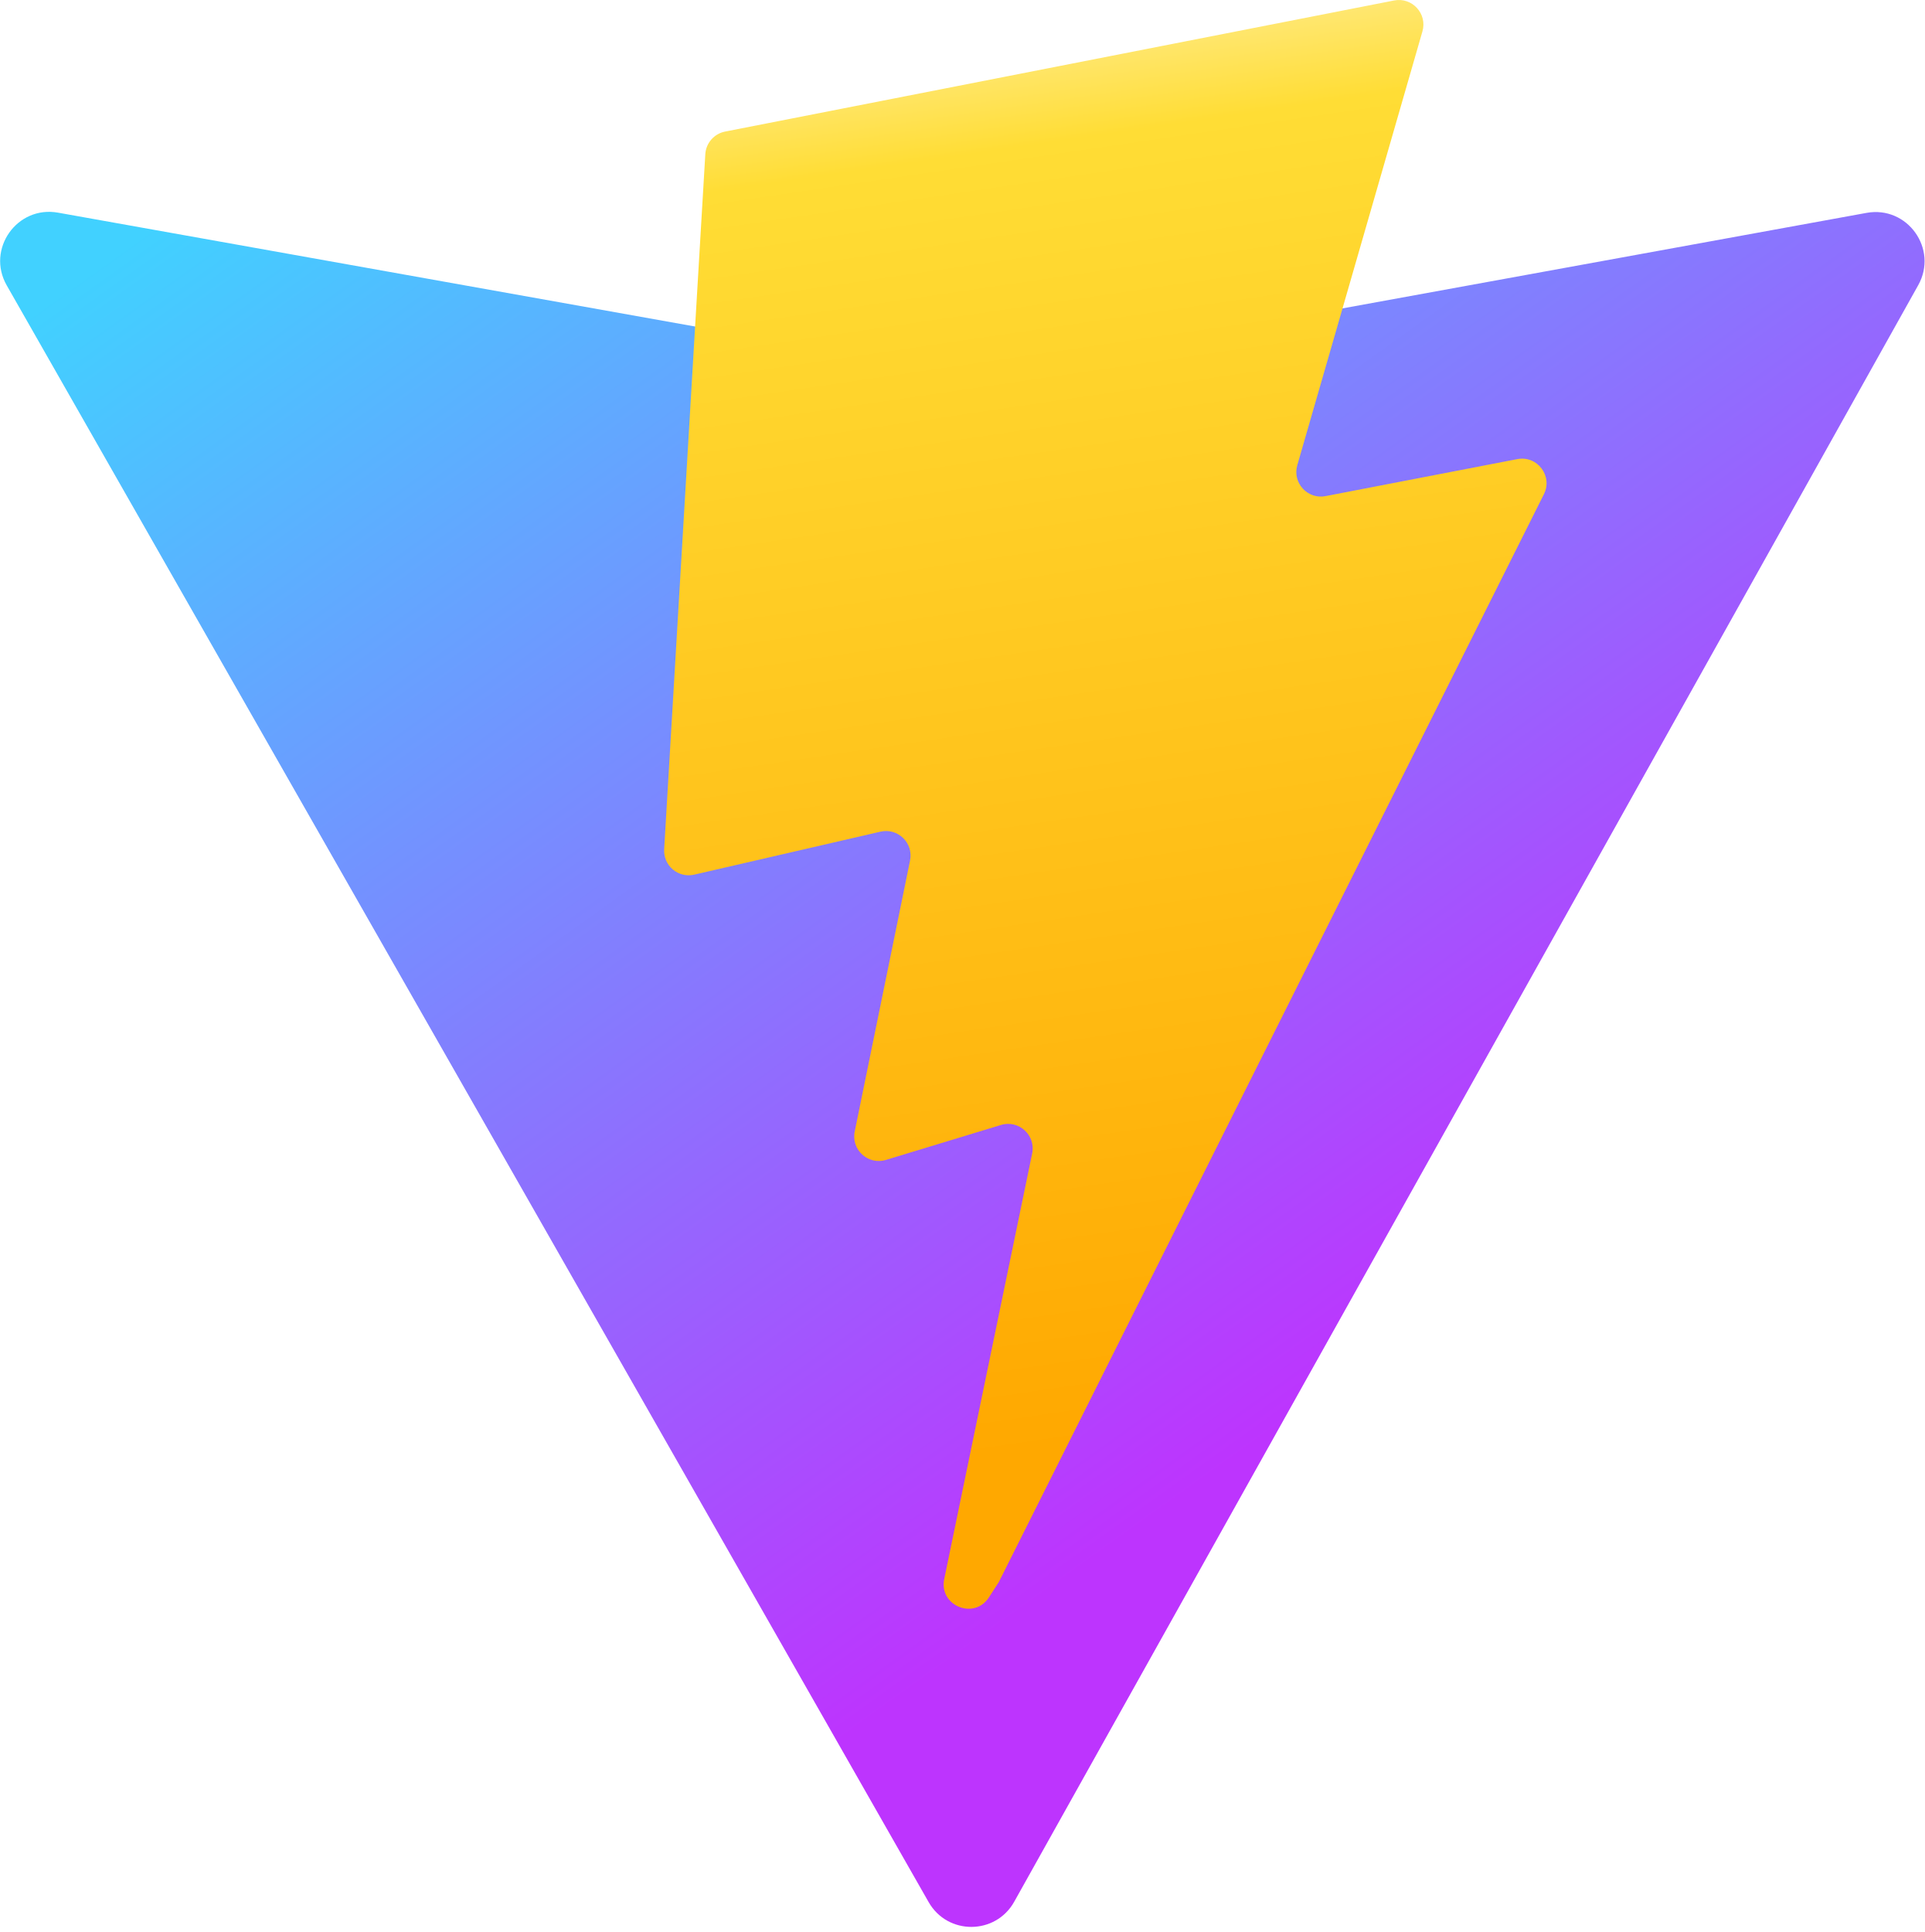
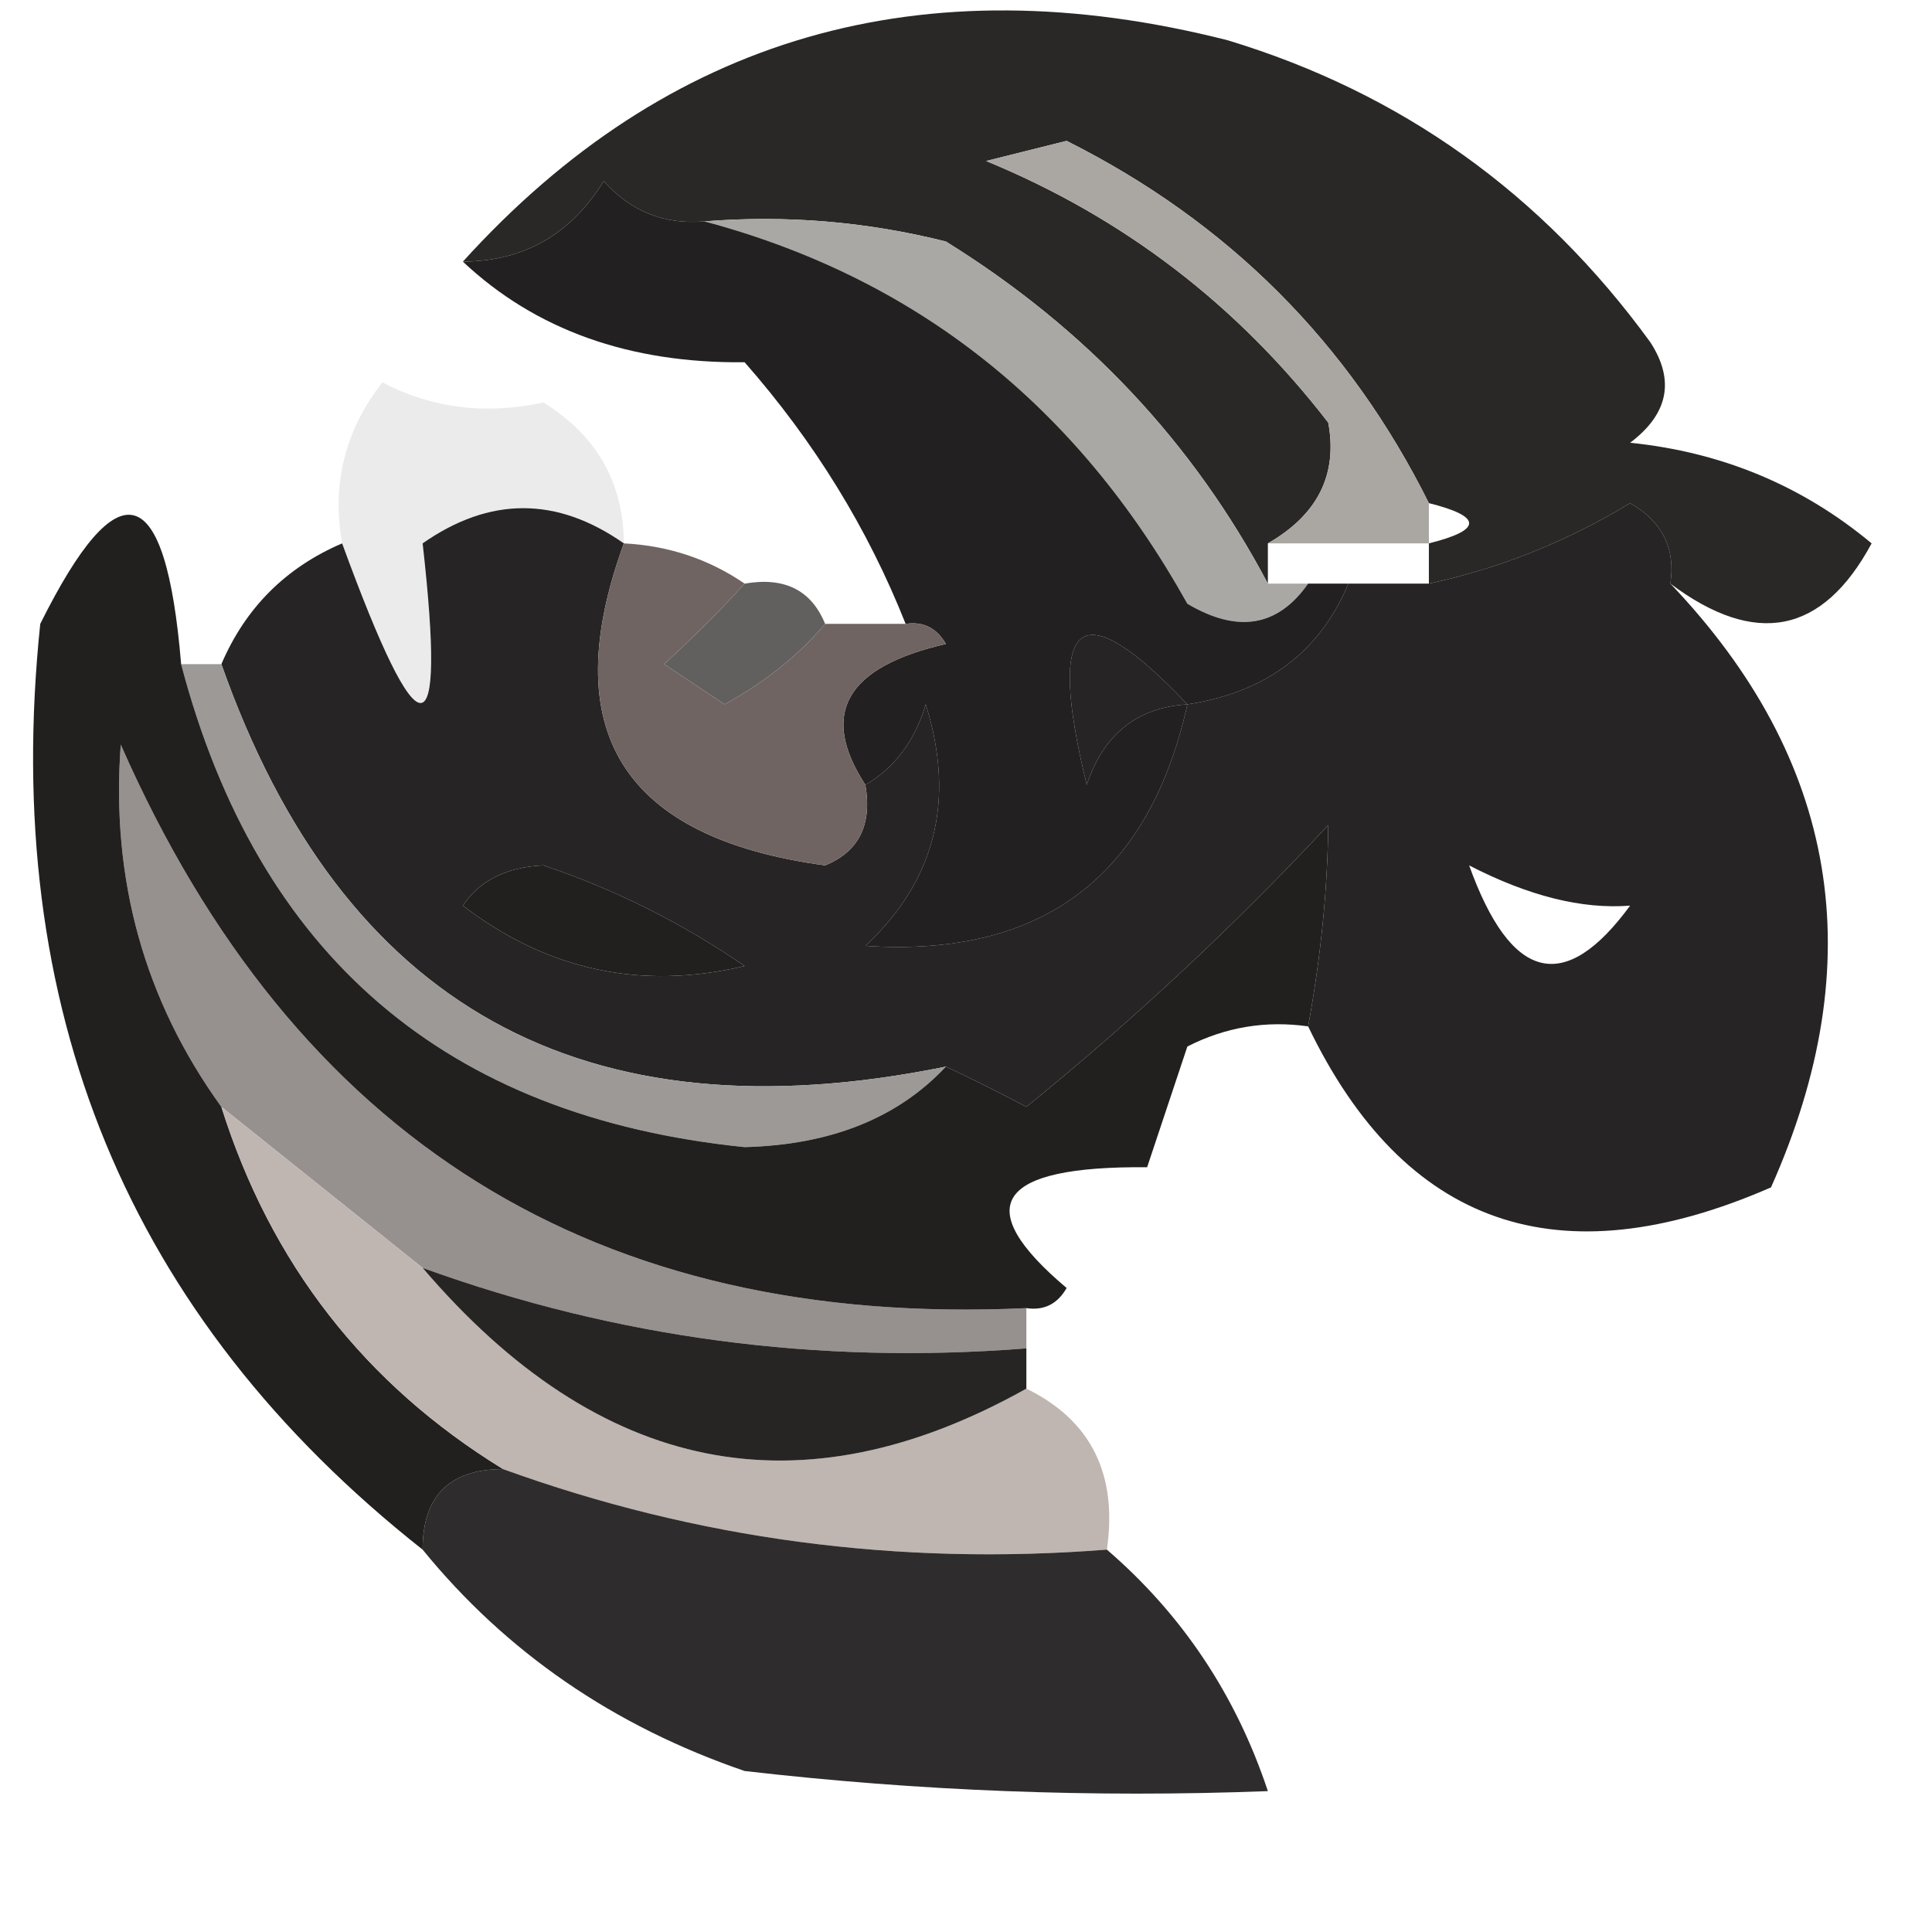
- <svg xmlns="http://www.w3.org/2000/svg" aria-hidden="true" role="img" class="iconify iconify--logos" width="31.88" height="32" preserveAspectRatio="xMidYMid meet" viewBox="0 0 256 257">
-   <defs>
-     <linearGradient id="IconifyId1813088fe1fbc01fb466" x1="-.828%" x2="57.636%" y1="7.652%" y2="78.411%">
-       <stop offset="0%" stop-color="#41D1FF" />
-       <stop offset="100%" stop-color="#BD34FE" />
-     </linearGradient>
-     <linearGradient id="IconifyId1813088fe1fbc01fb467" x1="43.376%" x2="50.316%" y1="2.242%" y2="89.03%">
-       <stop offset="0%" stop-color="#FFEA83" />
-       <stop offset="8.333%" stop-color="#FFDD35" />
-       <stop offset="100%" stop-color="#FFA800" />
-     </linearGradient>
-   </defs>
-   <path fill="url(#IconifyId1813088fe1fbc01fb466)" d="M255.153 37.938L134.897 252.976c-2.483 4.44-8.862 4.466-11.382.048L.875 37.958c-2.746-4.814 1.371-10.646 6.827-9.67l120.385 21.517a6.537 6.537 0 0 0 2.322-.004l117.867-21.483c5.438-.991 9.574 4.796 6.877 9.62Z" />
-   <path fill="url(#IconifyId1813088fe1fbc01fb467)" d="M185.432.063L96.44 17.501a3.268 3.268 0 0 0-2.634 3.014l-5.474 92.456a3.268 3.268 0 0 0 3.997 3.378l24.777-5.718c2.318-.535 4.413 1.507 3.936 3.838l-7.361 36.047c-.495 2.426 1.782 4.5 4.151 3.78l15.304-4.649c2.372-.72 4.652 1.36 4.15 3.788l-11.698 56.621c-.732 3.542 3.979 5.473 5.943 2.437l1.313-2.028l72.516-144.72c1.215-2.423-.88-5.186-3.54-4.672l-25.505 4.922c-2.396.462-4.435-1.77-3.759-4.114l16.646-57.705c.677-2.35-1.37-4.583-3.769-4.113Z" />
+ <svg xmlns="http://www.w3.org/2000/svg" version="1.1" width="48px" height="48px" style="shape-rendering:geometricPrecision; text-rendering:geometricPrecision; image-rendering:optimizeQuality; fill-rule:evenodd; clip-rule:evenodd">
+   <g>
+     <path style="opacity:0.975" fill="#242321" d="M 41.5,14.5 C 41.631,13.624 41.297,12.957 40.5,12.5C 38.925,13.457 37.258,14.123 35.5,14.5C 35.5,14.167 35.5,13.833 35.5,13.5C 36.833,13.167 36.833,12.833 35.5,12.5C 33.514,8.514 30.514,5.514 26.5,3.5C 25.833,3.667 25.167,3.833 24.5,4C 27.902,5.4 30.736,7.567 33,10.5C 33.239,11.788 32.739,12.788 31.5,13.5C 31.5,13.833 31.5,14.167 31.5,14.5C 29.642,10.99 26.976,8.156 23.5,6C 21.527,5.505 19.527,5.338 17.5,5.5C 16.504,5.586 15.671,5.252 15,4.5C 14.184,5.823 13.017,6.489 11.5,6.5C 16.57,0.905 22.903,-0.928 30.5,1C 34.813,2.306 38.313,4.806 41,8.5C 41.617,9.449 41.451,10.283 40.5,11C 42.78,11.233 44.78,12.066 46.5,13.5C 45.286,15.754 43.619,16.087 41.5,14.5 Z" />
+   </g>
+   <g>
+     <path style="opacity:1" fill="#aaa7a2" d="M 35.5,12.5 C 35.5,12.833 35.5,13.167 35.5,13.5C 34.167,13.5 32.833,13.5 31.5,13.5C 32.739,12.788 33.239,11.788 33,10.5C 30.736,7.567 27.902,5.4 24.5,4C 25.167,3.833 25.833,3.667 26.5,3.5C 30.514,5.514 33.514,8.514 35.5,12.5 Z" />
+   </g>
+   <g>
+     <path style="opacity:1" fill="#aaa8a4" d="M 17.5,5.5 C 19.527,5.338 21.527,5.505 23.5,6C 26.976,8.156 29.642,10.99 31.5,14.5C 31.833,14.5 32.167,14.5 32.5,14.5C 31.749,15.573 30.749,15.74 29.5,15C 26.752,10.068 22.752,6.902 17.5,5.5 Z" />
+   </g>
+   <g>
+     <path style="opacity:0.984" fill="#1e1c1c" d="M 17.5,5.5 C 22.752,6.902 26.752,10.068 29.5,15C 30.749,15.74 31.749,15.573 32.5,14.5C 32.833,14.5 33.167,14.5 33.5,14.5C 32.789,16.201 31.455,17.201 29.5,17.5C 28.545,21.79 25.878,23.79 21.5,23.5C 23.243,21.874 23.743,19.874 23,17.5C 22.722,18.416 22.222,19.082 21.5,19.5C 20.35,17.733 21.017,16.567 23.5,16C 23.272,15.601 22.938,15.435 22.5,15.5C 21.565,13.139 20.232,10.972 18.5,9C 15.639,9.03 13.305,8.197 11.5,6.5C 13.017,6.489 14.184,5.823 15,4.5C 15.671,5.252 16.504,5.586 17.5,5.5 Z M 29.5,17.5 C 28.25,17.577 27.417,18.244 27,19.5C 25.979,15.325 26.813,14.659 29.5,17.5 Z" />
+   </g>
+   <g>
+     <path style="opacity:0.114" fill="#55514f" d="M 15.5,13.5 C 13.834,12.334 12.167,12.334 10.5,13.5C 11.098,18.788 10.431,18.788 8.5,13.5C 8.238,12.022 8.571,10.689 9.5,9.5C 10.732,10.145 12.065,10.311 13.5,10C 14.823,10.816 15.489,11.983 15.5,13.5 Z" />
+   </g>
+   <g>
+     <path style="opacity:0.94" fill="#181616" d="M 15.5,13.5 C 13.802,18.154 15.469,20.82 20.5,21.5C 20.328,22.492 20.662,23.158 21.5,23.5C 25.878,23.79 28.545,21.79 29.5,17.5C 31.455,17.201 32.789,16.201 33.5,14.5C 34.167,14.5 34.833,14.5 35.5,14.5C 37.258,14.123 38.925,13.457 40.5,12.5C 41.297,12.957 41.631,13.624 41.5,14.5C 45.675,18.88 46.508,23.88 44,29.5C 38.727,31.803 34.893,30.47 32.5,25.5C 32.815,23.774 32.981,22.108 33,20.5C 30.651,23.017 28.151,25.35 25.5,27.5C 24.817,27.137 24.15,26.804 23.5,26.5C 14.494,28.335 8.494,25.002 5.5,16.5C 6.1,15.1 7.1,14.1 8.5,13.5C 10.431,18.788 11.098,18.788 10.5,13.5C 12.167,12.334 13.834,12.334 15.5,13.5 Z M 29.5,17.5 C 26.813,14.659 25.979,15.325 27,19.5C 27.417,18.244 28.25,17.577 29.5,17.5 Z M 21.5,23.5 C 20.662,23.158 20.328,22.492 20.5,21.5C 21.338,21.158 21.672,20.492 21.5,19.5C 22.222,19.082 22.722,18.416 23,17.5C 23.743,19.874 23.243,21.874 21.5,23.5 Z M 36.5,21.5 C 37.975,22.262 39.309,22.595 40.5,22.5C 38.873,24.721 37.539,24.388 36.5,21.5 Z M 11.5,22.5 C 11.917,21.876 12.584,21.543 13.5,21.5C 15.266,22.091 16.933,22.924 18.5,24C 15.935,24.609 13.601,24.109 11.5,22.5 Z" />
+   </g>
+   <g>
+     <path style="opacity:0.639" fill="#0a0505" d="M 18.5,14.5 C 19.492,14.328 20.158,14.662 20.5,15.5C 19.844,16.278 19.011,16.944 18,17.5C 17.5,17.167 17,16.833 16.5,16.5C 17.243,15.818 17.909,15.152 18.5,14.5 Z" />
+   </g>
+   <g>
+     <path style="opacity:1" fill="#6f6461" d="M 15.5,13.5 C 16.609,13.557 17.609,13.89 18.5,14.5C 17.909,15.152 17.243,15.818 16.5,16.5C 17,16.833 17.5,17.167 18,17.5C 19.011,16.944 19.844,16.278 20.5,15.5C 21.167,15.5 21.833,15.5 22.5,15.5C 22.938,15.435 23.272,15.601 23.5,16C 21.017,16.567 20.35,17.733 21.5,19.5C 21.672,20.492 21.338,21.158 20.5,21.5C 15.469,20.82 13.802,18.154 15.5,13.5 Z" />
+   </g>
+   <g>
+     <path style="opacity:1" fill="#9d9997" d="M 4.5,16.5 C 4.833,16.5 5.167,16.5 5.5,16.5C 8.494,25.002 14.494,28.335 23.5,26.5C 22.306,27.777 20.64,28.444 18.5,28.5C 11.074,27.742 6.407,23.742 4.5,16.5 Z" />
+   </g>
+   <g>
+     <path style="opacity:1" fill="#96918f" d="M 25.5,32.5 C 25.5,32.833 25.5,33.167 25.5,33.5C 20.308,33.909 15.308,33.242 10.5,31.5C 8.833,30.167 7.167,28.833 5.5,27.5C 3.586,24.849 2.753,21.849 3,18.5C 7.324,28.333 14.824,32.999 25.5,32.5 Z" />
+   </g>
+   <g>
+     <path style="opacity:0.998" fill="#22201f" d="M 4.5,16.5 C 6.407,23.742 11.074,27.742 18.5,28.5C 20.64,28.444 22.306,27.777 23.5,26.5C 24.15,26.804 24.817,27.137 25.5,27.5C 28.151,25.35 30.651,23.017 33,20.5C 32.981,22.108 32.815,23.774 32.5,25.5C 31.448,25.351 30.448,25.517 29.5,26C 29.167,27 28.833,28 28.5,29C 24.755,28.965 24.088,29.965 26.5,32C 26.272,32.399 25.938,32.565 25.5,32.5C 14.824,32.999 7.324,28.333 3,18.5C 2.753,21.849 3.586,24.849 5.5,27.5C 6.725,31.388 9.059,34.388 12.5,36.5C 11.167,36.5 10.5,37.167 10.5,38.5C 3.172,32.713 0.006,25.047 1,15.5C 2.953,11.578 4.119,11.912 4.5,16.5 Z M 11.5,22.5 C 13.601,24.109 15.935,24.609 18.5,24C 16.933,22.924 15.266,22.091 13.5,21.5C 12.584,21.543 11.917,21.876 11.5,22.5 Z" />
+   </g>
+   <g>
+     <path style="opacity:1" fill="#bfb5b1" d="M 5.5,27.5 C 7.167,28.833 8.833,30.167 10.5,31.5C 14.891,36.642 19.891,37.642 25.5,34.5C 27.104,35.287 27.771,36.62 27.5,38.5C 22.308,38.909 17.308,38.242 12.5,36.5C 9.059,34.388 6.725,31.388 5.5,27.5 Z" />
+   </g>
+   <g>
+     <path style="opacity:0.993" fill="#262423" d="M 10.5,31.5 C 15.308,33.242 20.308,33.909 25.5,33.5C 25.5,33.833 25.5,34.167 25.5,34.5C 19.891,37.642 14.891,36.642 10.5,31.5 Z" />
+   </g>
+   <g>
+     <path style="opacity:0.916" fill="#1b1919" d="M 12.5,36.5 C 17.308,38.242 22.308,38.909 27.5,38.5C 29.374,40.115 30.707,42.115 31.5,44.5C 27.154,44.666 22.821,44.499 18.5,44C 15.244,42.884 12.578,41.051 10.5,38.5C 10.5,37.167 11.167,36.5 12.5,36.5 Z" />
+   </g>
</svg>
